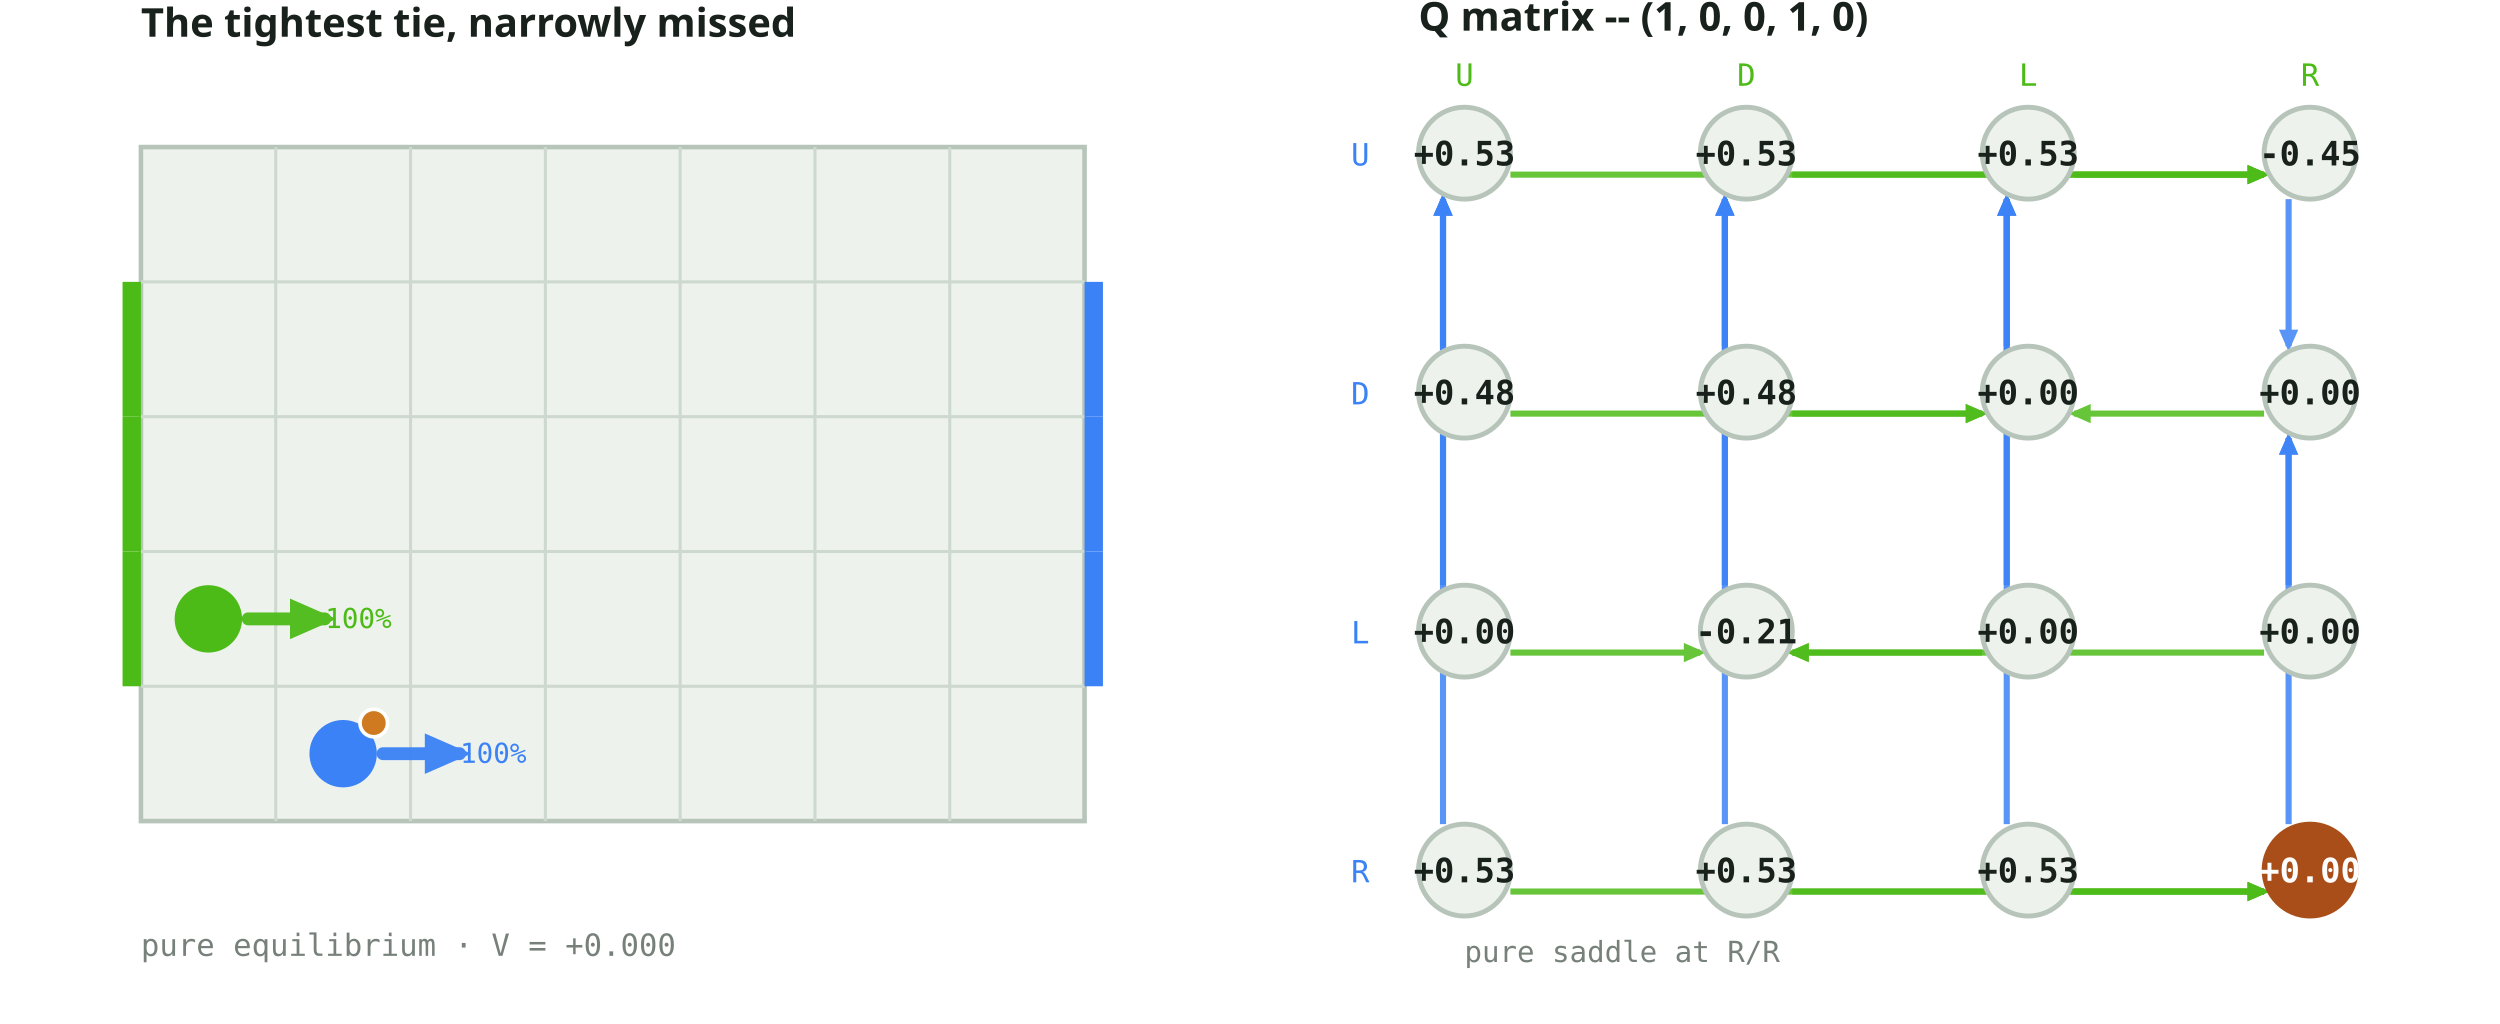
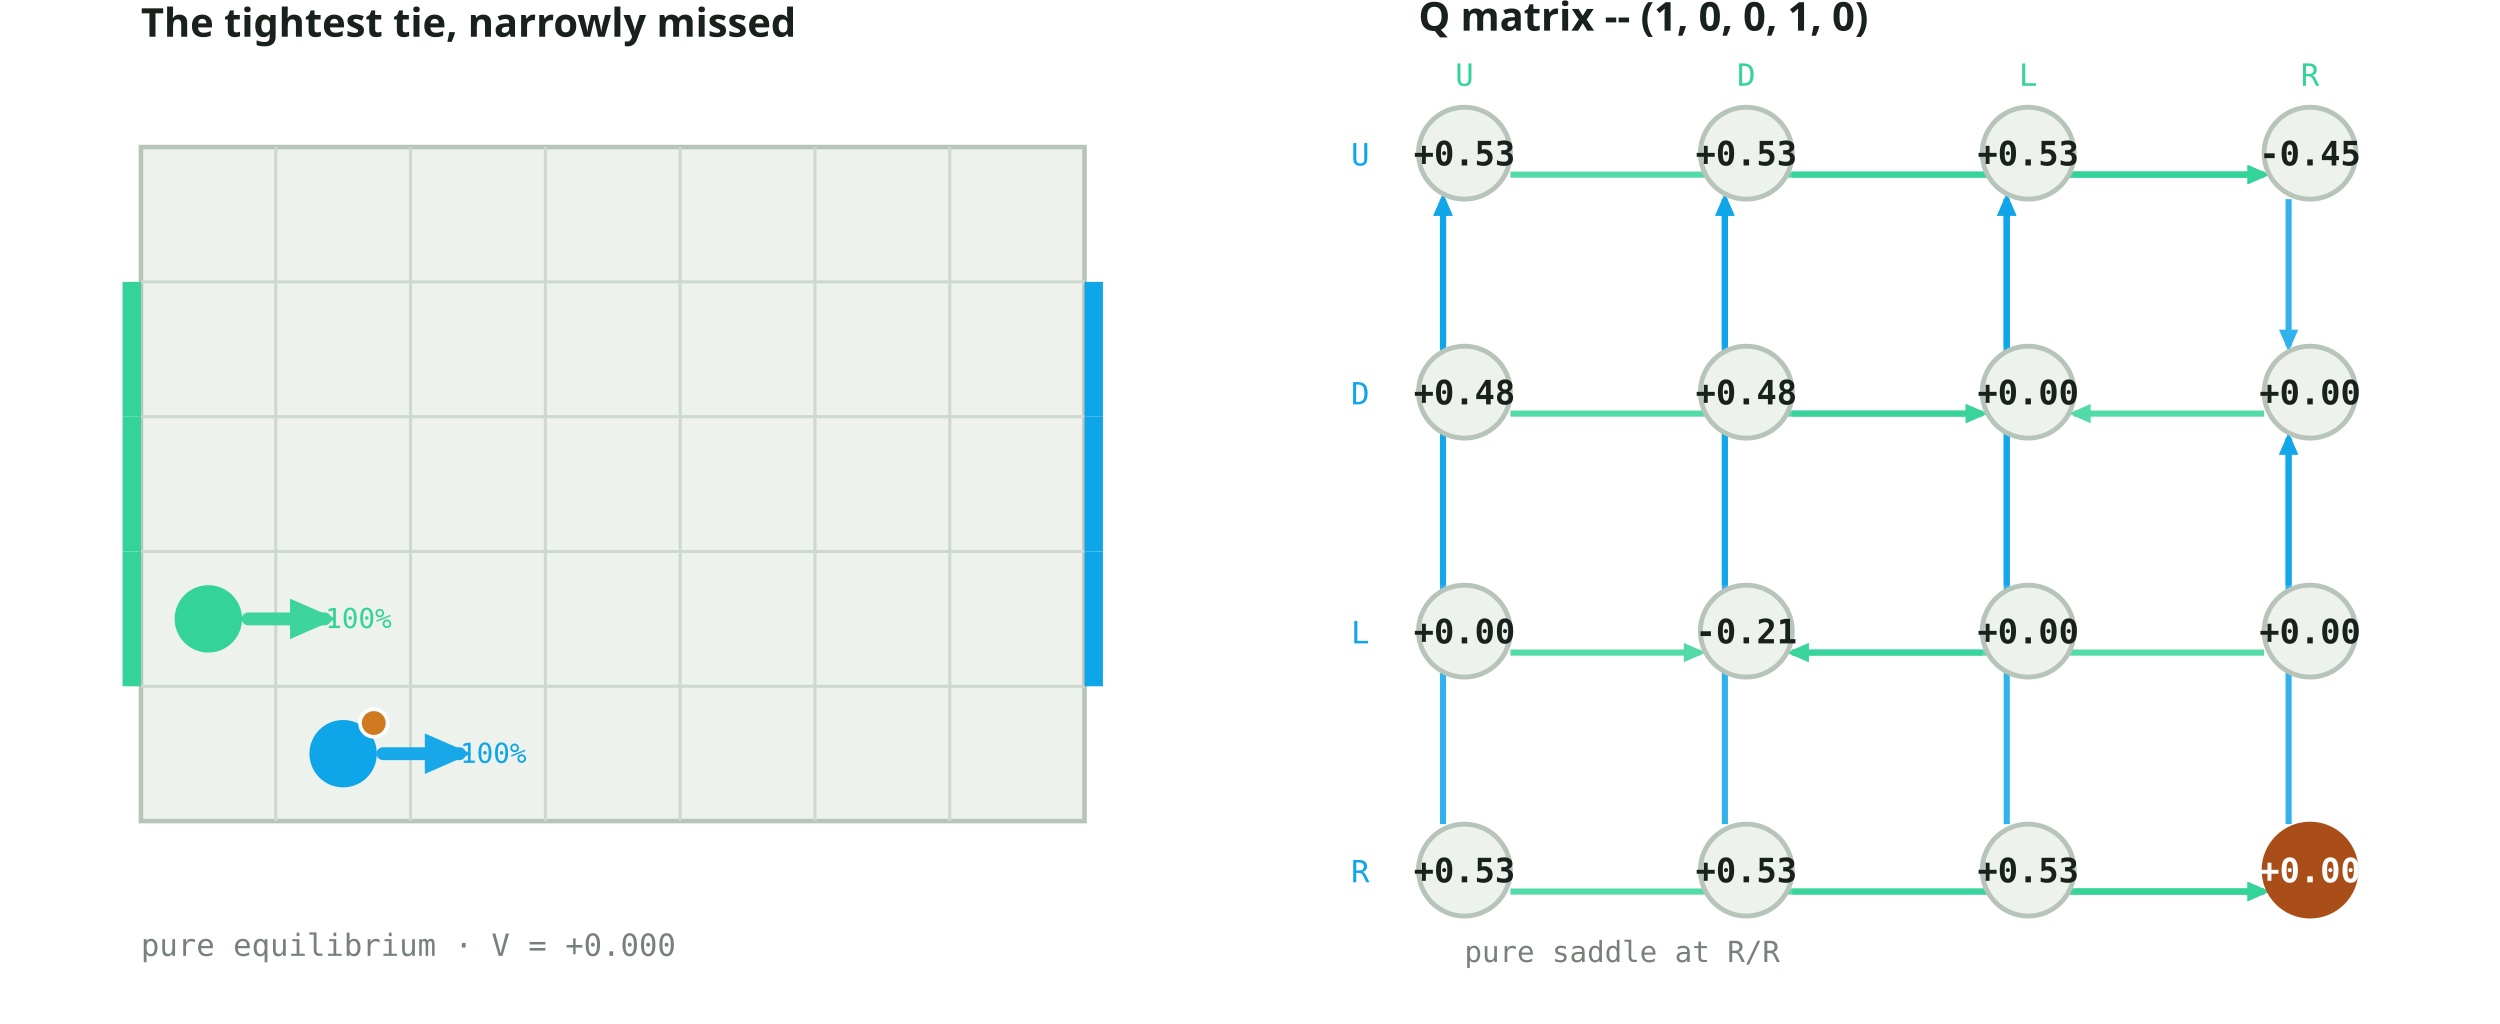
<svg xmlns="http://www.w3.org/2000/svg" viewBox="0 0 816 334" role="img" aria-label="panel">
  <g transform="translate(16.0 18.0)">
    <clipPath id="pnl0">
      <rect x="-16.0" y="-16.0" width="400.0" height="330.0" />
    </clipPath>
    <g clip-path="url(#pnl0)">
      <defs>
        <marker id="ah-2f6bb0" viewBox="0 0 8 8" refX="6" refY="4" markerWidth="3.6" markerHeight="3.6" orient="auto">
-           <path d="M0 0.5 L8 4 L0 7.5 z" fill="var(--p0, #3B82F6)" />
+           <path d="M0 0.5 L8 4 L0 7.5 z" fill="var(--p0, #0EA5E9)" />
        </marker>
        <marker id="ah-2f8a52" viewBox="0 0 8 8" refX="6" refY="4" markerWidth="3.6" markerHeight="3.6" orient="auto">
-           <path d="M0 0.5 L8 4 L0 7.5 z" fill="var(--p1, #4CBB17)" />
+           <path d="M0 0.5 L8 4 L0 7.5 z" fill="var(--p1, #34D399)" />
        </marker>
      </defs>
      <rect x="30" y="30" width="308" height="220" fill="var(--tint, #eef2ec)" stroke="var(--rule-strong, #b7c4b9)" stroke-width="1.5" />
      <line x1="74" y1="30" x2="74" y2="250" stroke="var(--rule, #cdd8ce)" stroke-width="1" />
      <line x1="118" y1="30" x2="118" y2="250" stroke="var(--rule, #cdd8ce)" stroke-width="1" />
      <line x1="162" y1="30" x2="162" y2="250" stroke="var(--rule, #cdd8ce)" stroke-width="1" />
      <line x1="206" y1="30" x2="206" y2="250" stroke="var(--rule, #cdd8ce)" stroke-width="1" />
      <line x1="250" y1="30" x2="250" y2="250" stroke="var(--rule, #cdd8ce)" stroke-width="1" />
      <line x1="294" y1="30" x2="294" y2="250" stroke="var(--rule, #cdd8ce)" stroke-width="1" />
      <line x1="30" y1="74" x2="338" y2="74" stroke="var(--rule, #cdd8ce)" stroke-width="1" />
      <line x1="30" y1="118" x2="338" y2="118" stroke="var(--rule, #cdd8ce)" stroke-width="1" />
      <line x1="30" y1="162" x2="338" y2="162" stroke="var(--rule, #cdd8ce)" stroke-width="1" />
      <line x1="30" y1="206" x2="338" y2="206" stroke="var(--rule, #cdd8ce)" stroke-width="1" />
-       <rect x="24" y="162" width="6" height="44" fill="var(--p1, #4CBB17)" />
-       <rect x="338" y="162" width="6" height="44" fill="var(--p0, #3B82F6)" />
-       <rect x="24" y="118" width="6" height="44" fill="var(--p1, #4CBB17)" />
-       <rect x="338" y="118" width="6" height="44" fill="var(--p0, #3B82F6)" />
-       <rect x="24" y="74" width="6" height="44" fill="var(--p1, #4CBB17)" />
-       <rect x="338" y="74" width="6" height="44" fill="var(--p0, #3B82F6)" />
-       <circle cx="96.0" cy="228.0" r="11" fill="var(--p0, #3B82F6)" />
-       <circle cx="52.0" cy="184.0" r="11" fill="var(--p1, #4CBB17)" />
+       <rect x="24" y="162" width="6" height="44" fill="var(--p1, #34D399)" />
+       <rect x="338" y="162" width="6" height="44" fill="var(--p0, #0EA5E9)" />
+       <rect x="24" y="118" width="6" height="44" fill="var(--p1, #34D399)" />
+       <rect x="338" y="118" width="6" height="44" fill="var(--p0, #0EA5E9)" />
+       <rect x="24" y="74" width="6" height="44" fill="var(--p1, #34D399)" />
+       <rect x="338" y="74" width="6" height="44" fill="var(--p0, #0EA5E9)" />
+       <circle cx="96.0" cy="228.0" r="11" fill="var(--p0, #0EA5E9)" />
+       <circle cx="52.0" cy="184.0" r="11" fill="var(--p1, #34D399)" />
      <circle cx="106.0" cy="218.0" r="4.5" fill="var(--ball, #cf7a20)" stroke="var(--paper, #ffffff)" stroke-width="1.2" />
-       <line x1="109.0" y1="228.0" x2="134.0" y2="228.0" stroke="var(--p0, #3B82F6)" stroke-width="4.2" stroke-linecap="round" opacity="0.95" marker-end="url(#ah-2f6bb0)" />
-       <text x="145.0" y="231.0" text-anchor="middle" font-family="ui-monospace,monospace" font-size="9" fill="var(--p0, #3B82F6)">100%</text>
-       <line x1="65.0" y1="184.0" x2="90.0" y2="184.0" stroke="var(--p1, #4CBB17)" stroke-width="4.2" stroke-linecap="round" opacity="0.95" marker-end="url(#ah-2f8a52)" />
-       <text x="101.0" y="187.0" text-anchor="middle" font-family="ui-monospace,monospace" font-size="9" fill="var(--p1, #4CBB17)">100%</text>
+       <line x1="109.0" y1="228.0" x2="134.0" y2="228.0" stroke="var(--p0, #0EA5E9)" stroke-width="4.2" stroke-linecap="round" opacity="0.95" marker-end="url(#ah-2f6bb0)" />
+       <text x="145.0" y="231.0" text-anchor="middle" font-family="ui-monospace,monospace" font-size="9" fill="var(--p0, #0EA5E9)">100%</text>
+       <line x1="65.0" y1="184.0" x2="90.0" y2="184.0" stroke="var(--p1, #34D399)" stroke-width="4.2" stroke-linecap="round" opacity="0.95" marker-end="url(#ah-2f8a52)" />
+       <text x="101.0" y="187.0" text-anchor="middle" font-family="ui-monospace,monospace" font-size="9" fill="var(--p1, #34D399)">100%</text>
      <text x="30" y="294" font-family="ui-monospace,monospace" font-size="10" fill="var(--ink-faint, #77817a)">pure equilibrium · V = +0.000</text>
      <text x="30" y="-6" font-family="Barlow Semi Condensed,sans-serif" font-weight="600" font-size="13" fill="var(--ink, #19211c)">The tightest tie, narrowly missed</text>
    </g>
  </g>
  <g transform="translate(432.0 16.0)">
    <clipPath id="pnl1">
      <rect x="-16.0" y="-16.0" width="400.0" height="334.0" />
    </clipPath>
    <g clip-path="url(#pnl1)">
      <text x="31" y="-6" font-family="Barlow Semi Condensed,sans-serif" font-weight="600" font-size="13" fill="var(--ink, #19211c)">Q matrix -- (1, 0, 0, 1, 0)</text>
      <defs>
        <marker id="ah-2f6bb0" viewBox="0 0 8 8" refX="6" refY="4" markerWidth="3.6" markerHeight="3.6" orient="auto">
-           <path d="M0 0.5 L8 4 L0 7.5 z" fill="var(--p0, #3B82F6)" />
+           <path d="M0 0.5 L8 4 L0 7.5 z" fill="var(--p0, #0EA5E9)" />
        </marker>
        <marker id="ah-2f8a52" viewBox="0 0 8 8" refX="6" refY="4" markerWidth="3.6" markerHeight="3.6" orient="auto">
-           <path d="M0 0.5 L8 4 L0 7.5 z" fill="var(--p1, #4CBB17)" />
+           <path d="M0 0.5 L8 4 L0 7.5 z" fill="var(--p1, #34D399)" />
        </marker>
      </defs>
-       <text x="46" y="12" text-anchor="middle" font-family="ui-monospace,monospace" font-size="10" fill="var(--p1, #4CBB17)">U</text>
-       <text x="138" y="12" text-anchor="middle" font-family="ui-monospace,monospace" font-size="10" fill="var(--p1, #4CBB17)">D</text>
-       <text x="230" y="12" text-anchor="middle" font-family="ui-monospace,monospace" font-size="10" fill="var(--p1, #4CBB17)">L</text>
-       <text x="322" y="12" text-anchor="middle" font-family="ui-monospace,monospace" font-size="10" fill="var(--p1, #4CBB17)">R</text>
-       <text x="12" y="38" text-anchor="middle" font-family="ui-monospace,monospace" font-size="10" fill="var(--p0, #3B82F6)">U</text>
-       <text x="12" y="116" text-anchor="middle" font-family="ui-monospace,monospace" font-size="10" fill="var(--p0, #3B82F6)">D</text>
-       <text x="12" y="194" text-anchor="middle" font-family="ui-monospace,monospace" font-size="10" fill="var(--p0, #3B82F6)">L</text>
-       <text x="12" y="272" text-anchor="middle" font-family="ui-monospace,monospace" font-size="10" fill="var(--p0, #3B82F6)">R</text>
-       <line x1="39.0" y1="97.0" x2="39.0" y2="49.0" stroke="var(--p0, #3B82F6)" stroke-width="2" marker-end="url(#ah-2f6bb0)" opacity=".85" />
-       <line x1="39.0" y1="175.0" x2="39.0" y2="49.0" stroke="var(--p0, #3B82F6)" stroke-width="2" marker-end="url(#ah-2f6bb0)" opacity=".85" />
-       <line x1="39.0" y1="253.0" x2="39.0" y2="49.0" stroke="var(--p0, #3B82F6)" stroke-width="2" marker-end="url(#ah-2f6bb0)" opacity=".85" />
-       <line x1="131.0" y1="97.0" x2="131.0" y2="49.0" stroke="var(--p0, #3B82F6)" stroke-width="2" marker-end="url(#ah-2f6bb0)" opacity=".85" />
-       <line x1="131.0" y1="175.0" x2="131.0" y2="49.0" stroke="var(--p0, #3B82F6)" stroke-width="2" marker-end="url(#ah-2f6bb0)" opacity=".85" />
-       <line x1="131.0" y1="253.0" x2="131.0" y2="49.0" stroke="var(--p0, #3B82F6)" stroke-width="2" marker-end="url(#ah-2f6bb0)" opacity=".85" />
-       <line x1="223.0" y1="97.0" x2="223.0" y2="49.0" stroke="var(--p0, #3B82F6)" stroke-width="2" marker-end="url(#ah-2f6bb0)" opacity=".85" />
-       <line x1="223.0" y1="175.0" x2="223.0" y2="49.0" stroke="var(--p0, #3B82F6)" stroke-width="2" marker-end="url(#ah-2f6bb0)" opacity=".85" />
-       <line x1="223.0" y1="253.0" x2="223.0" y2="49.0" stroke="var(--p0, #3B82F6)" stroke-width="2" marker-end="url(#ah-2f6bb0)" opacity=".85" />
-       <line x1="315.0" y1="49.0" x2="315.0" y2="97.0" stroke="var(--p0, #3B82F6)" stroke-width="2" marker-end="url(#ah-2f6bb0)" opacity=".85" />
-       <line x1="315.0" y1="175.0" x2="315.0" y2="127.0" stroke="var(--p0, #3B82F6)" stroke-width="2" marker-end="url(#ah-2f6bb0)" opacity=".85" />
-       <line x1="315.0" y1="253.0" x2="315.0" y2="127.0" stroke="var(--p0, #3B82F6)" stroke-width="2" marker-end="url(#ah-2f6bb0)" opacity=".85" />
-       <line x1="61.0" y1="41.0" x2="307.0" y2="41.0" stroke="var(--p1, #4CBB17)" stroke-width="2" marker-end="url(#ah-2f8a52)" opacity=".85" />
-       <line x1="153.0" y1="41.0" x2="307.0" y2="41.0" stroke="var(--p1, #4CBB17)" stroke-width="2" marker-end="url(#ah-2f8a52)" opacity=".85" />
-       <line x1="245.0" y1="41.0" x2="307.0" y2="41.0" stroke="var(--p1, #4CBB17)" stroke-width="2" marker-end="url(#ah-2f8a52)" opacity=".85" />
-       <line x1="61.0" y1="119.0" x2="215.0" y2="119.0" stroke="var(--p1, #4CBB17)" stroke-width="2" marker-end="url(#ah-2f8a52)" opacity=".85" />
-       <line x1="153.0" y1="119.0" x2="215.0" y2="119.0" stroke="var(--p1, #4CBB17)" stroke-width="2" marker-end="url(#ah-2f8a52)" opacity=".85" />
-       <line x1="307.0" y1="119.0" x2="245.0" y2="119.0" stroke="var(--p1, #4CBB17)" stroke-width="2" marker-end="url(#ah-2f8a52)" opacity=".85" />
-       <line x1="61.0" y1="197.0" x2="123.0" y2="197.0" stroke="var(--p1, #4CBB17)" stroke-width="2" marker-end="url(#ah-2f8a52)" opacity=".85" />
-       <line x1="215.0" y1="197.0" x2="153.0" y2="197.0" stroke="var(--p1, #4CBB17)" stroke-width="2" marker-end="url(#ah-2f8a52)" opacity=".85" />
-       <line x1="307.0" y1="197.0" x2="153.0" y2="197.0" stroke="var(--p1, #4CBB17)" stroke-width="2" marker-end="url(#ah-2f8a52)" opacity=".85" />
-       <line x1="61.0" y1="275.0" x2="307.0" y2="275.0" stroke="var(--p1, #4CBB17)" stroke-width="2" marker-end="url(#ah-2f8a52)" opacity=".85" />
-       <line x1="153.0" y1="275.0" x2="307.0" y2="275.0" stroke="var(--p1, #4CBB17)" stroke-width="2" marker-end="url(#ah-2f8a52)" opacity=".85" />
-       <line x1="245.0" y1="275.0" x2="307.0" y2="275.0" stroke="var(--p1, #4CBB17)" stroke-width="2" marker-end="url(#ah-2f8a52)" opacity=".85" />
+       <text x="46" y="12" text-anchor="middle" font-family="ui-monospace,monospace" font-size="10" fill="var(--p1, #34D399)">U</text>
+       <text x="138" y="12" text-anchor="middle" font-family="ui-monospace,monospace" font-size="10" fill="var(--p1, #34D399)">D</text>
+       <text x="230" y="12" text-anchor="middle" font-family="ui-monospace,monospace" font-size="10" fill="var(--p1, #34D399)">L</text>
+       <text x="322" y="12" text-anchor="middle" font-family="ui-monospace,monospace" font-size="10" fill="var(--p1, #34D399)">R</text>
+       <text x="12" y="38" text-anchor="middle" font-family="ui-monospace,monospace" font-size="10" fill="var(--p0, #0EA5E9)">U</text>
+       <text x="12" y="116" text-anchor="middle" font-family="ui-monospace,monospace" font-size="10" fill="var(--p0, #0EA5E9)">D</text>
+       <text x="12" y="194" text-anchor="middle" font-family="ui-monospace,monospace" font-size="10" fill="var(--p0, #0EA5E9)">L</text>
+       <text x="12" y="272" text-anchor="middle" font-family="ui-monospace,monospace" font-size="10" fill="var(--p0, #0EA5E9)">R</text>
+       <line x1="39.0" y1="97.0" x2="39.0" y2="49.0" stroke="var(--p0, #0EA5E9)" stroke-width="2" marker-end="url(#ah-2f6bb0)" opacity=".85" />
+       <line x1="39.0" y1="175.0" x2="39.0" y2="49.0" stroke="var(--p0, #0EA5E9)" stroke-width="2" marker-end="url(#ah-2f6bb0)" opacity=".85" />
+       <line x1="39.0" y1="253.0" x2="39.0" y2="49.0" stroke="var(--p0, #0EA5E9)" stroke-width="2" marker-end="url(#ah-2f6bb0)" opacity=".85" />
+       <line x1="131.0" y1="97.0" x2="131.0" y2="49.0" stroke="var(--p0, #0EA5E9)" stroke-width="2" marker-end="url(#ah-2f6bb0)" opacity=".85" />
+       <line x1="131.0" y1="175.0" x2="131.0" y2="49.0" stroke="var(--p0, #0EA5E9)" stroke-width="2" marker-end="url(#ah-2f6bb0)" opacity=".85" />
+       <line x1="131.0" y1="253.0" x2="131.0" y2="49.0" stroke="var(--p0, #0EA5E9)" stroke-width="2" marker-end="url(#ah-2f6bb0)" opacity=".85" />
+       <line x1="223.0" y1="97.0" x2="223.0" y2="49.0" stroke="var(--p0, #0EA5E9)" stroke-width="2" marker-end="url(#ah-2f6bb0)" opacity=".85" />
+       <line x1="223.0" y1="175.0" x2="223.0" y2="49.0" stroke="var(--p0, #0EA5E9)" stroke-width="2" marker-end="url(#ah-2f6bb0)" opacity=".85" />
+       <line x1="223.0" y1="253.0" x2="223.0" y2="49.0" stroke="var(--p0, #0EA5E9)" stroke-width="2" marker-end="url(#ah-2f6bb0)" opacity=".85" />
+       <line x1="315.0" y1="49.0" x2="315.0" y2="97.0" stroke="var(--p0, #0EA5E9)" stroke-width="2" marker-end="url(#ah-2f6bb0)" opacity=".85" />
+       <line x1="315.0" y1="175.0" x2="315.0" y2="127.0" stroke="var(--p0, #0EA5E9)" stroke-width="2" marker-end="url(#ah-2f6bb0)" opacity=".85" />
+       <line x1="315.0" y1="253.0" x2="315.0" y2="127.0" stroke="var(--p0, #0EA5E9)" stroke-width="2" marker-end="url(#ah-2f6bb0)" opacity=".85" />
+       <line x1="61.0" y1="41.0" x2="307.0" y2="41.0" stroke="var(--p1, #34D399)" stroke-width="2" marker-end="url(#ah-2f8a52)" opacity=".85" />
+       <line x1="153.0" y1="41.0" x2="307.0" y2="41.0" stroke="var(--p1, #34D399)" stroke-width="2" marker-end="url(#ah-2f8a52)" opacity=".85" />
+       <line x1="245.0" y1="41.0" x2="307.0" y2="41.0" stroke="var(--p1, #34D399)" stroke-width="2" marker-end="url(#ah-2f8a52)" opacity=".85" />
+       <line x1="61.0" y1="119.0" x2="215.0" y2="119.0" stroke="var(--p1, #34D399)" stroke-width="2" marker-end="url(#ah-2f8a52)" opacity=".85" />
+       <line x1="153.0" y1="119.0" x2="215.0" y2="119.0" stroke="var(--p1, #34D399)" stroke-width="2" marker-end="url(#ah-2f8a52)" opacity=".85" />
+       <line x1="307.0" y1="119.0" x2="245.0" y2="119.0" stroke="var(--p1, #34D399)" stroke-width="2" marker-end="url(#ah-2f8a52)" opacity=".85" />
+       <line x1="61.0" y1="197.0" x2="123.0" y2="197.0" stroke="var(--p1, #34D399)" stroke-width="2" marker-end="url(#ah-2f8a52)" opacity=".85" />
+       <line x1="215.0" y1="197.0" x2="153.0" y2="197.0" stroke="var(--p1, #34D399)" stroke-width="2" marker-end="url(#ah-2f8a52)" opacity=".85" />
+       <line x1="307.0" y1="197.0" x2="153.0" y2="197.0" stroke="var(--p1, #34D399)" stroke-width="2" marker-end="url(#ah-2f8a52)" opacity=".85" />
+       <line x1="61.0" y1="275.0" x2="307.0" y2="275.0" stroke="var(--p1, #34D399)" stroke-width="2" marker-end="url(#ah-2f8a52)" opacity=".85" />
+       <line x1="153.0" y1="275.0" x2="307.0" y2="275.0" stroke="var(--p1, #34D399)" stroke-width="2" marker-end="url(#ah-2f8a52)" opacity=".85" />
+       <line x1="245.0" y1="275.0" x2="307.0" y2="275.0" stroke="var(--p1, #34D399)" stroke-width="2" marker-end="url(#ah-2f8a52)" opacity=".85" />
      <circle cx="46.0" cy="34.0" r="15" fill="var(--tint, #eef2ec)" stroke="var(--rule-strong, #b7c4b9)" stroke-width="1.6" />
      <text x="46.0" y="38.0" text-anchor="middle" font-family="ui-monospace,monospace" font-weight="600" font-size="11" fill="var(--ink, #19211c)">+0.53</text>
      <circle cx="138.0" cy="34.0" r="15" fill="var(--tint, #eef2ec)" stroke="var(--rule-strong, #b7c4b9)" stroke-width="1.6" />
      <text x="138.0" y="38.0" text-anchor="middle" font-family="ui-monospace,monospace" font-weight="600" font-size="11" fill="var(--ink, #19211c)">+0.53</text>
      <circle cx="230.0" cy="34.0" r="15" fill="var(--tint, #eef2ec)" stroke="var(--rule-strong, #b7c4b9)" stroke-width="1.6" />
      <text x="230.0" y="38.0" text-anchor="middle" font-family="ui-monospace,monospace" font-weight="600" font-size="11" fill="var(--ink, #19211c)">+0.53</text>
      <circle cx="322.0" cy="34.0" r="15" fill="var(--tint, #eef2ec)" stroke="var(--rule-strong, #b7c4b9)" stroke-width="1.6" />
      <text x="322.0" y="38.0" text-anchor="middle" font-family="ui-monospace,monospace" font-weight="600" font-size="11" fill="var(--ink, #19211c)">-0.45</text>
      <circle cx="46.0" cy="112.0" r="15" fill="var(--tint, #eef2ec)" stroke="var(--rule-strong, #b7c4b9)" stroke-width="1.6" />
      <text x="46.0" y="116.0" text-anchor="middle" font-family="ui-monospace,monospace" font-weight="600" font-size="11" fill="var(--ink, #19211c)">+0.48</text>
      <circle cx="138.0" cy="112.0" r="15" fill="var(--tint, #eef2ec)" stroke="var(--rule-strong, #b7c4b9)" stroke-width="1.6" />
      <text x="138.0" y="116.0" text-anchor="middle" font-family="ui-monospace,monospace" font-weight="600" font-size="11" fill="var(--ink, #19211c)">+0.48</text>
      <circle cx="230.0" cy="112.0" r="15" fill="var(--tint, #eef2ec)" stroke="var(--rule-strong, #b7c4b9)" stroke-width="1.6" />
      <text x="230.0" y="116.0" text-anchor="middle" font-family="ui-monospace,monospace" font-weight="600" font-size="11" fill="var(--ink, #19211c)">+0.00</text>
      <circle cx="322.0" cy="112.0" r="15" fill="var(--tint, #eef2ec)" stroke="var(--rule-strong, #b7c4b9)" stroke-width="1.6" />
      <text x="322.0" y="116.0" text-anchor="middle" font-family="ui-monospace,monospace" font-weight="600" font-size="11" fill="var(--ink, #19211c)">+0.00</text>
      <circle cx="46.0" cy="190.0" r="15" fill="var(--tint, #eef2ec)" stroke="var(--rule-strong, #b7c4b9)" stroke-width="1.6" />
      <text x="46.0" y="194.0" text-anchor="middle" font-family="ui-monospace,monospace" font-weight="600" font-size="11" fill="var(--ink, #19211c)">+0.00</text>
      <circle cx="138.0" cy="190.0" r="15" fill="var(--tint, #eef2ec)" stroke="var(--rule-strong, #b7c4b9)" stroke-width="1.6" />
      <text x="138.0" y="194.0" text-anchor="middle" font-family="ui-monospace,monospace" font-weight="600" font-size="11" fill="var(--ink, #19211c)">-0.21</text>
      <circle cx="230.0" cy="190.0" r="15" fill="var(--tint, #eef2ec)" stroke="var(--rule-strong, #b7c4b9)" stroke-width="1.6" />
      <text x="230.0" y="194.0" text-anchor="middle" font-family="ui-monospace,monospace" font-weight="600" font-size="11" fill="var(--ink, #19211c)">+0.00</text>
      <circle cx="322.0" cy="190.0" r="15" fill="var(--tint, #eef2ec)" stroke="var(--rule-strong, #b7c4b9)" stroke-width="1.6" />
      <text x="322.0" y="194.0" text-anchor="middle" font-family="ui-monospace,monospace" font-weight="600" font-size="11" fill="var(--ink, #19211c)">+0.00</text>
      <circle cx="46.0" cy="268.0" r="15" fill="var(--tint, #eef2ec)" stroke="var(--rule-strong, #b7c4b9)" stroke-width="1.6" />
      <text x="46.0" y="272.0" text-anchor="middle" font-family="ui-monospace,monospace" font-weight="600" font-size="11" fill="var(--ink, #19211c)">+0.53</text>
      <circle cx="138.0" cy="268.0" r="15" fill="var(--tint, #eef2ec)" stroke="var(--rule-strong, #b7c4b9)" stroke-width="1.6" />
      <text x="138.0" y="272.0" text-anchor="middle" font-family="ui-monospace,monospace" font-weight="600" font-size="11" fill="var(--ink, #19211c)">+0.53</text>
      <circle cx="230.0" cy="268.0" r="15" fill="var(--tint, #eef2ec)" stroke="var(--rule-strong, #b7c4b9)" stroke-width="1.6" />
      <text x="230.0" y="272.0" text-anchor="middle" font-family="ui-monospace,monospace" font-weight="600" font-size="11" fill="var(--ink, #19211c)">+0.53</text>
      <circle cx="322.0" cy="268.0" r="15" fill="#a94e18" stroke="#a94e18" stroke-width="1.6" />
      <text x="322.0" y="272.0" text-anchor="middle" font-family="ui-monospace,monospace" font-weight="600" font-size="11" fill="var(--paper, #ffffff)">+0.00</text>
      <text x="46" y="298" font-family="ui-monospace,monospace" font-size="9.5" fill="var(--ink-faint, #77817a)">pure saddle at R/R</text>
    </g>
  </g>
</svg>
